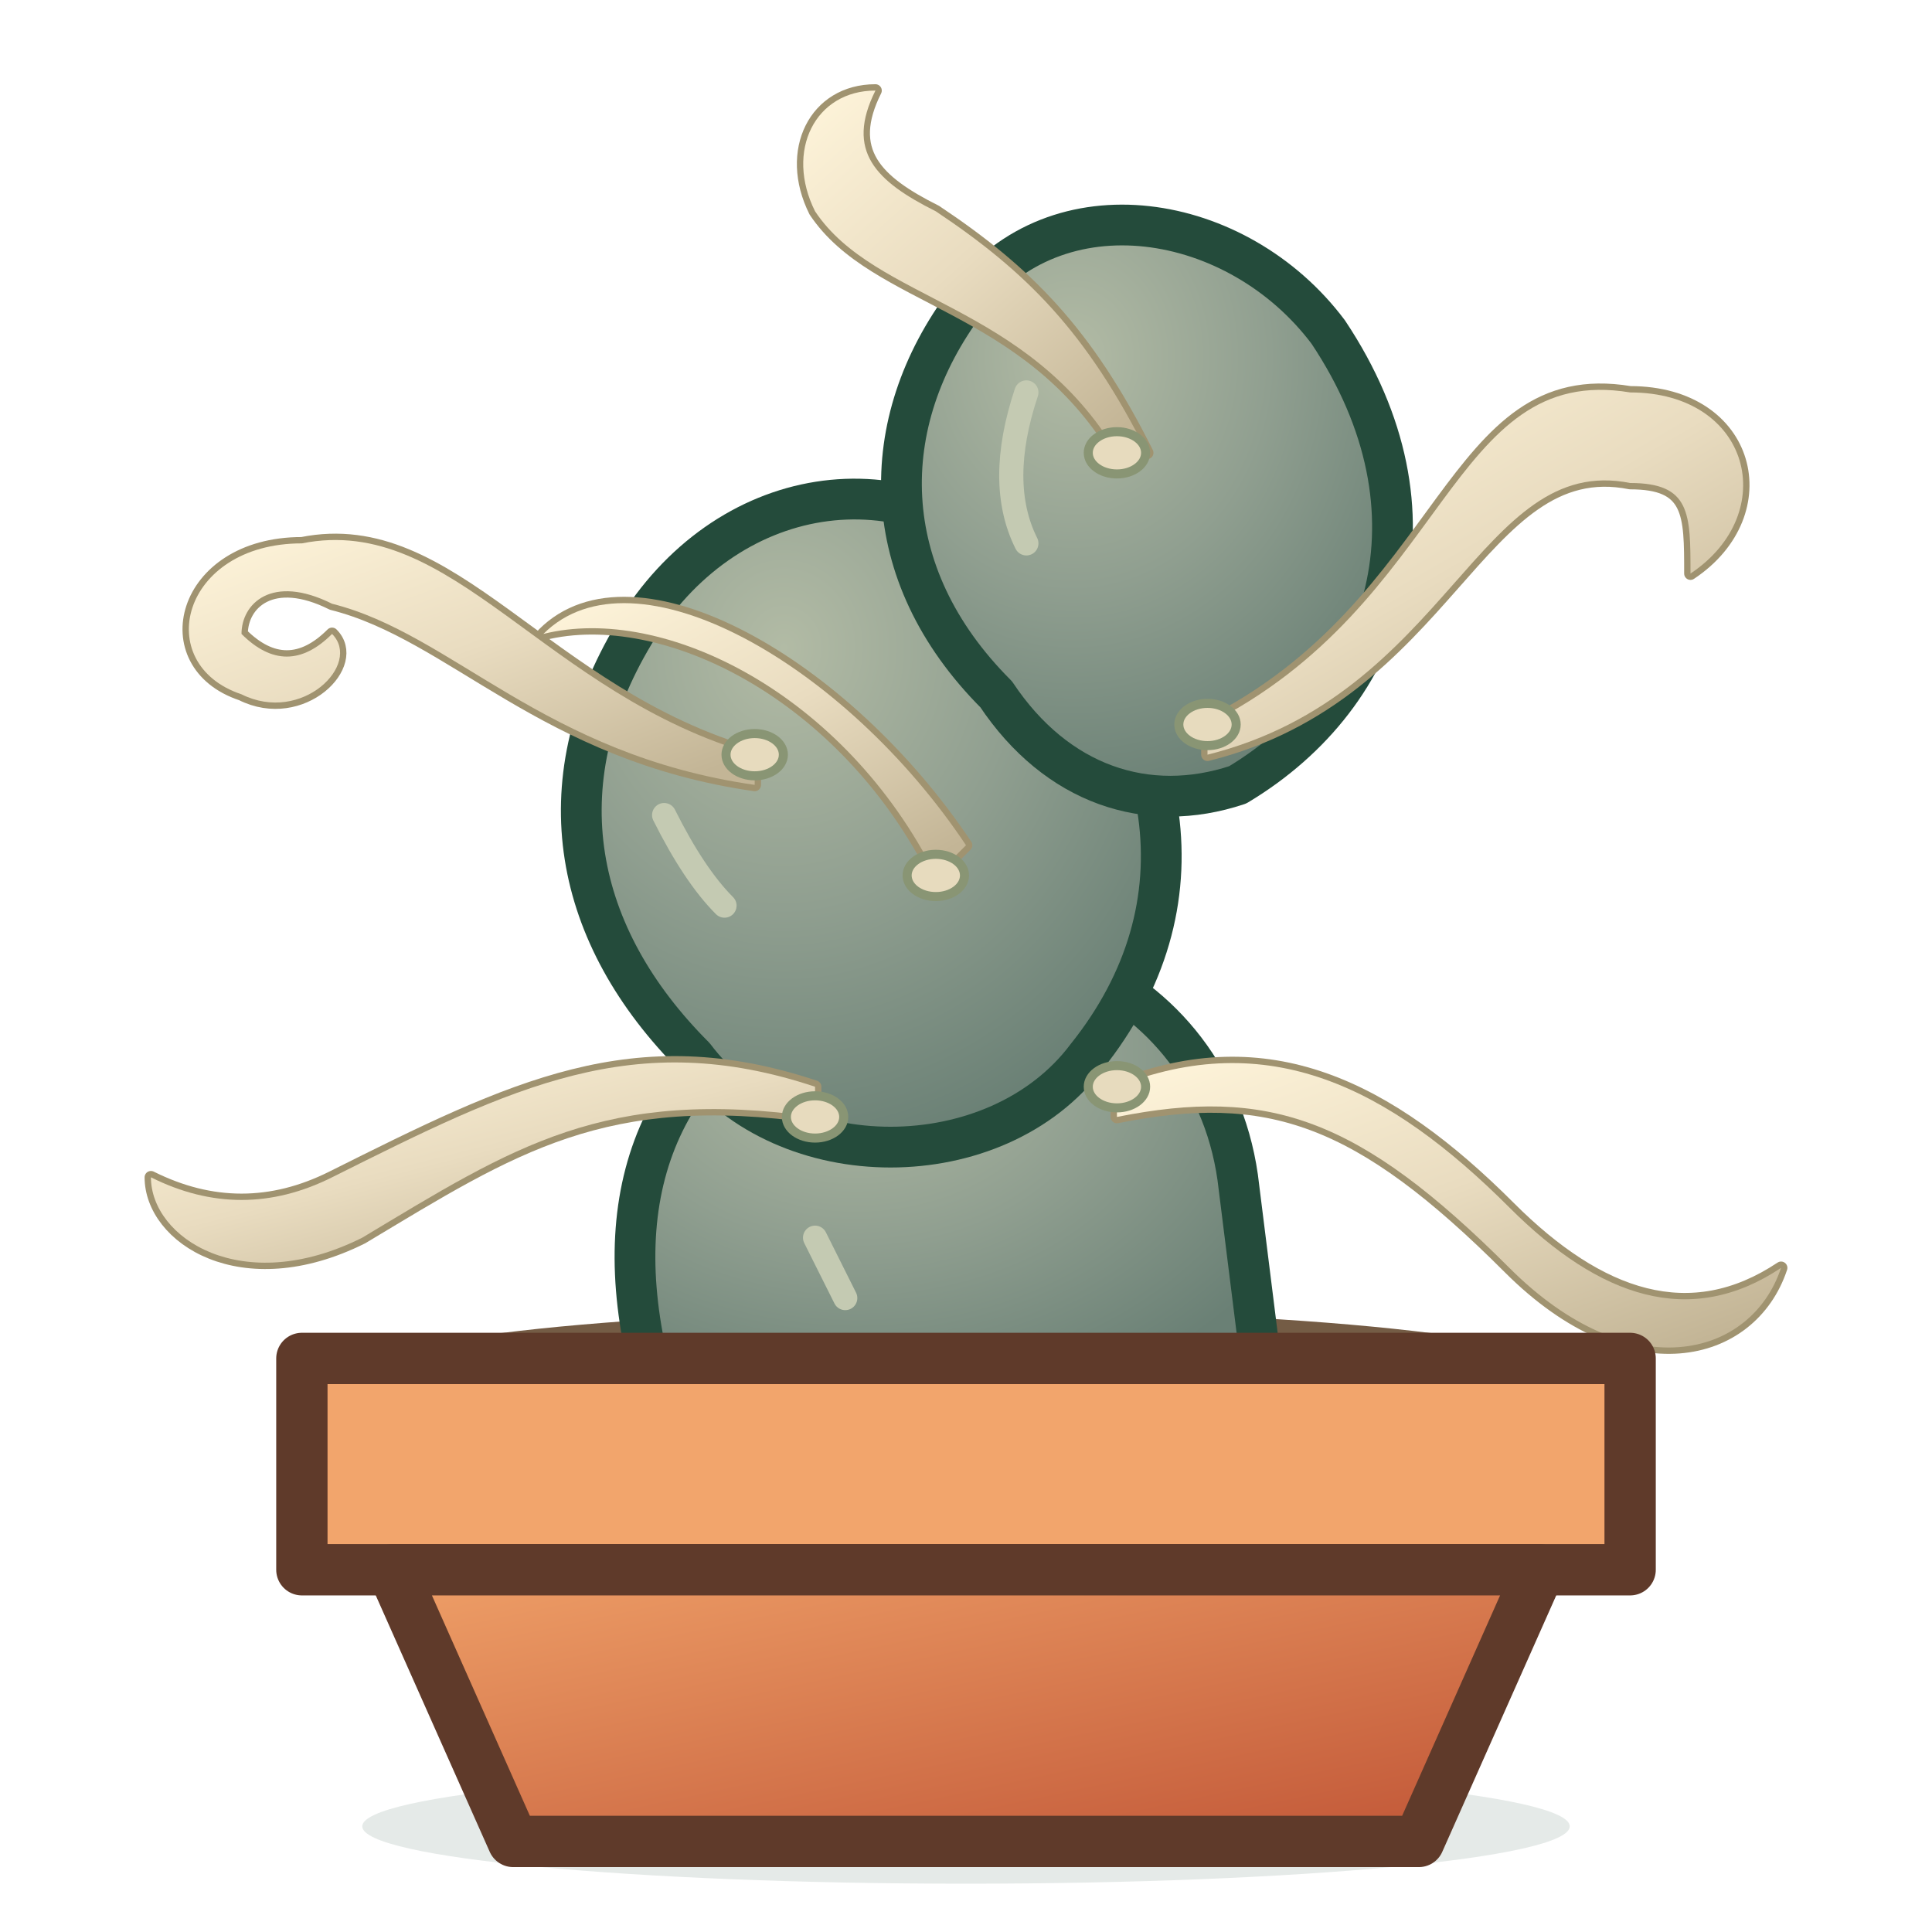
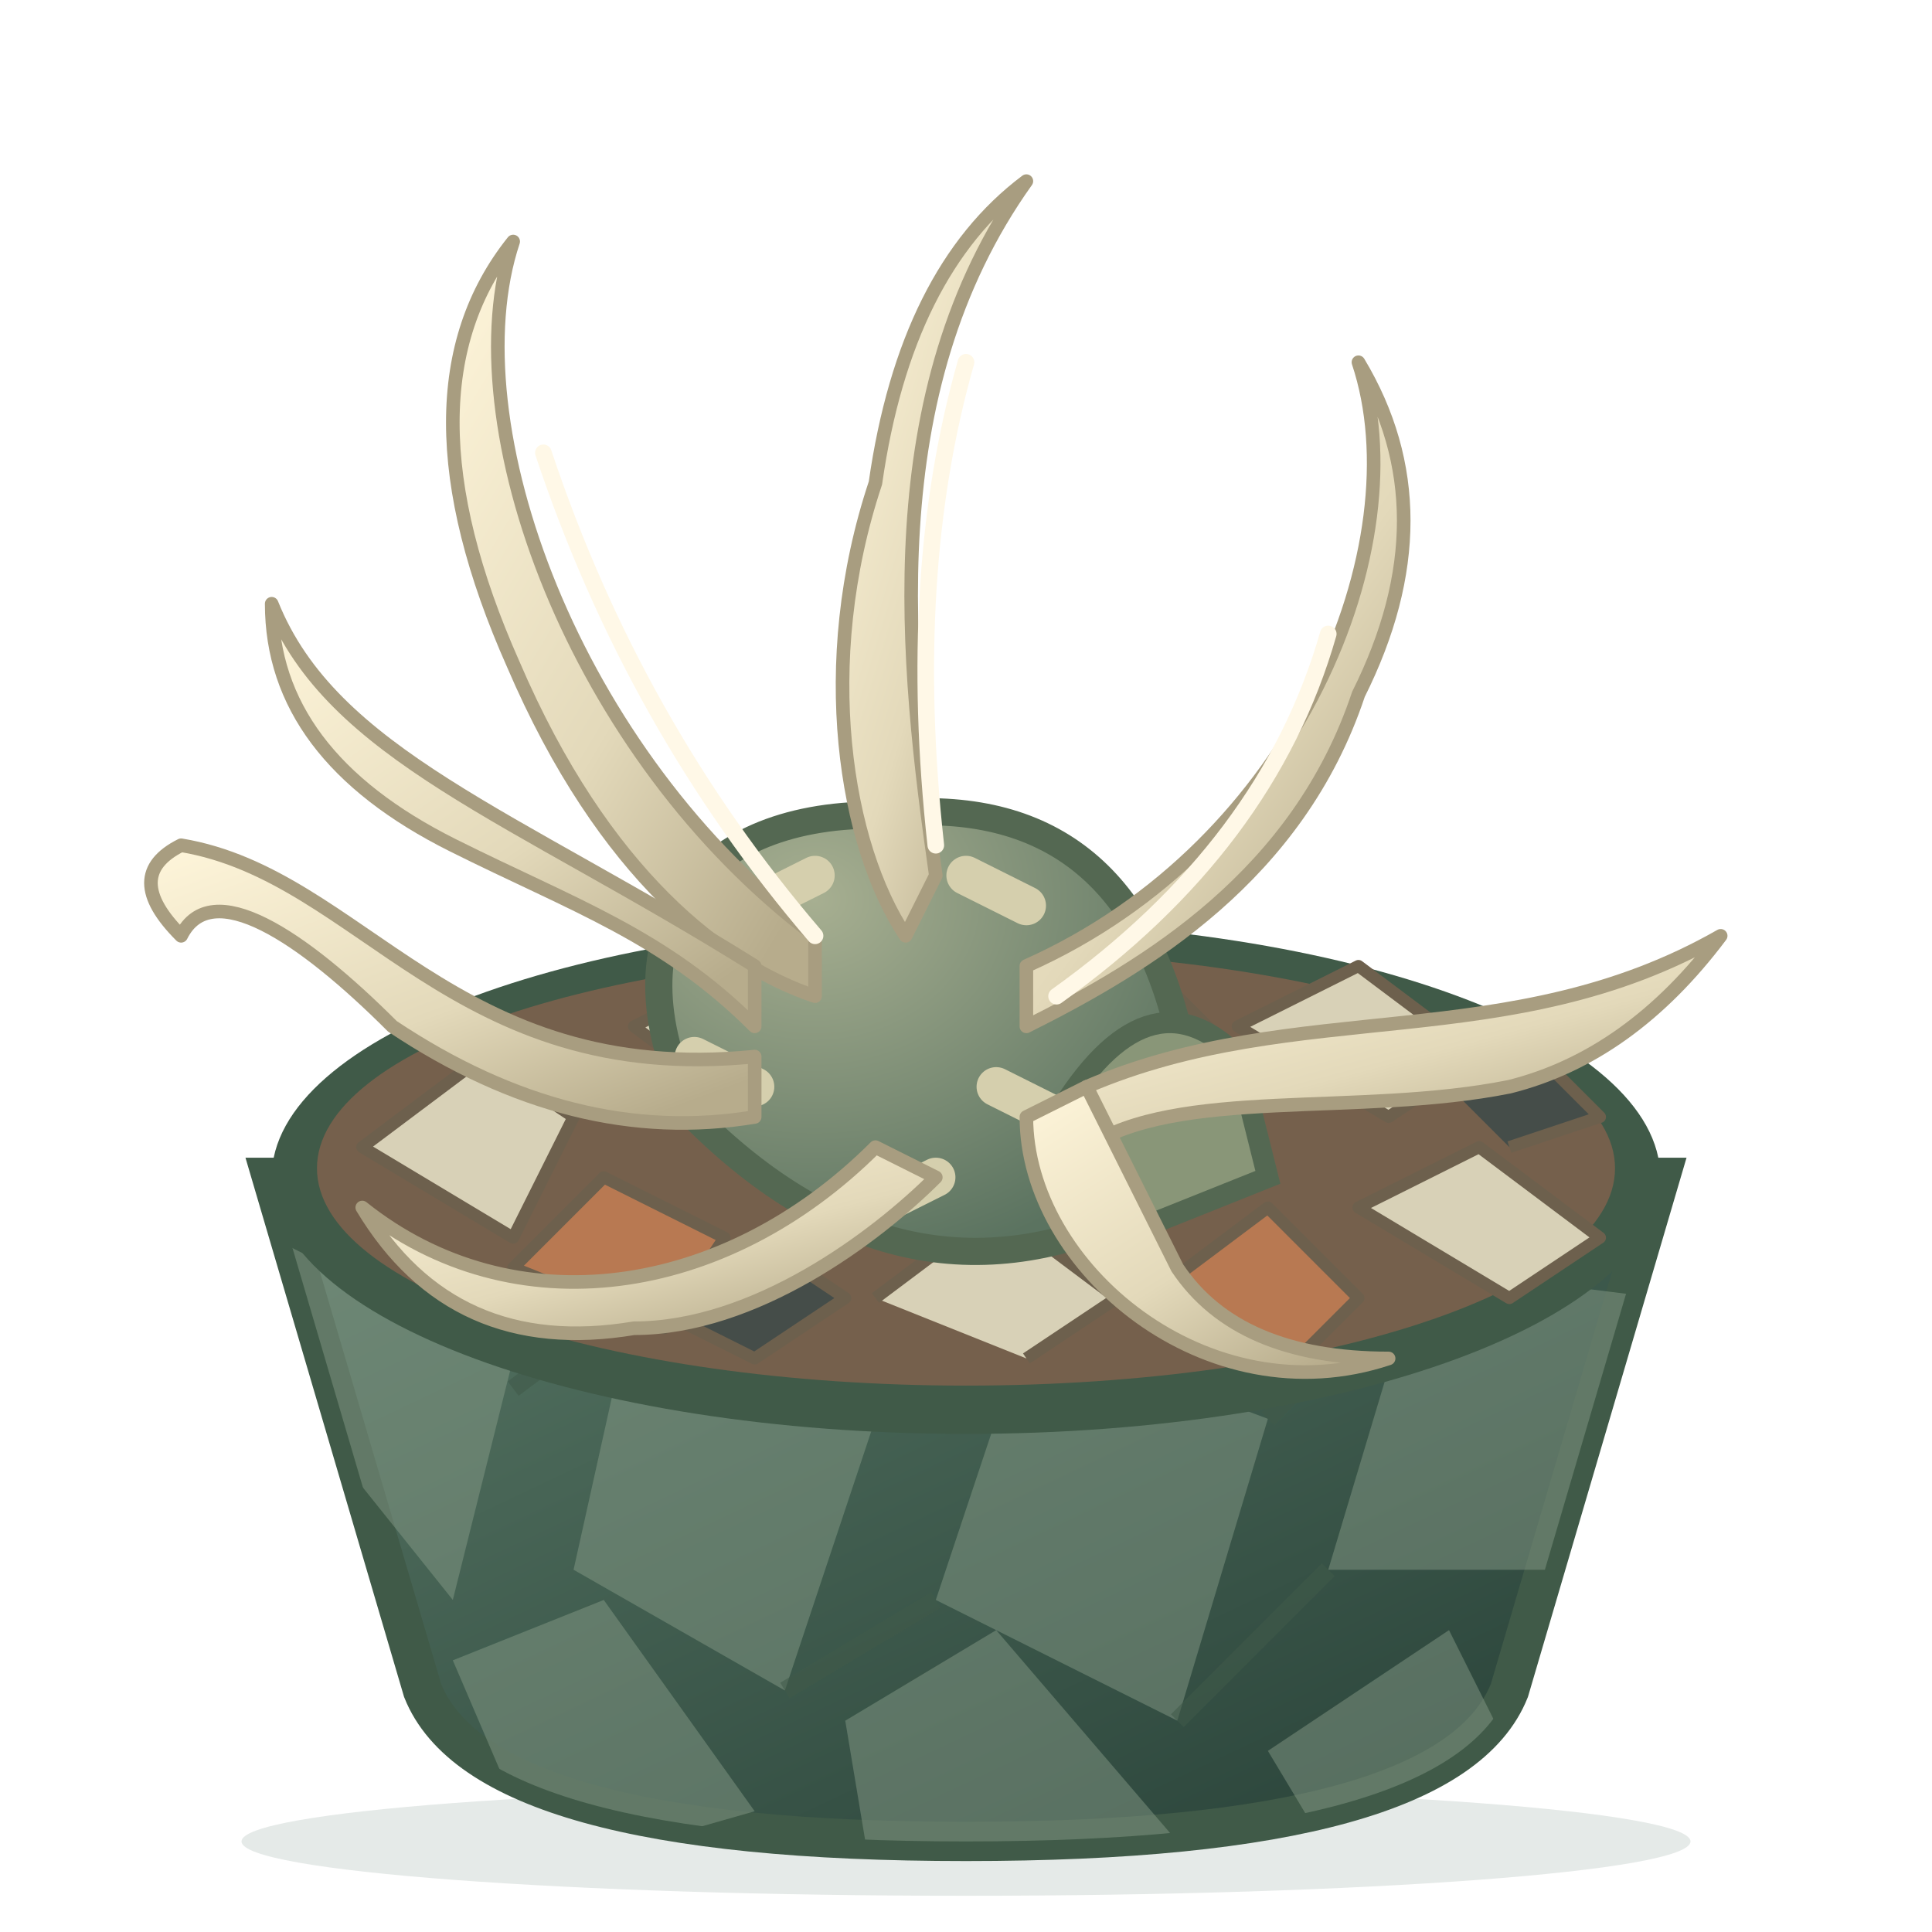
<svg xmlns="http://www.w3.org/2000/svg" viewBox="0 0 64 64" role="img" aria-labelledby="tephrocactus-articulatus-papyracanthus-title tephrocactus-articulatus-papyracanthus-description" data-plant-slug="tephrocactus-articulatus-papyracanthus" focusable="false">
  <defs>
-     <linearGradient id="tephro-pot" x1="0" x2="0.9" y1="0" y2="1">
-       <stop offset="0" stop-color="#efa068" />
-       <stop offset="1" stop-color="#c25838" />
+     <linearGradient id="p23-pot" x1="0" y1="0" x2="1" y2="1">
+       <stop offset="0" stop-color="#587765" />
+       <stop offset="1" stop-color="#263f36" />
    </linearGradient>
-     <radialGradient id="paper-body" cx="35%" cy="23%" r="80%">
-       <stop offset="0" stop-color="#b2bba5" />
-       <stop offset="0.5" stop-color="#909f90" />
-       <stop offset="1" stop-color="#6a8075" />
+     <clipPath id="p23-pot-clip">
+       <path d="M9 39H55L50 56Q48 61 32 61Q16 61 14 56Z" />
+     </clipPath>
+     <radialGradient id="p23-body" cx="0.3" cy="0.2" r="0.85">
+       <stop offset="0" stop-color="#a7af91" />
+       <stop offset="1" stop-color="#5b7360" />
    </radialGradient>
-     <linearGradient id="paper-spine" x1="0" y1="0" x2="0.85" y2="1">
-       <stop offset="0" stop-color="#fff5db" />
-       <stop offset="0.5" stop-color="#e9dcc0" />
-       <stop offset="1" stop-color="#c3b596" />
+     <linearGradient id="p23-paper" x1="0" y1="0" x2="0.8" y2="1">
+       <stop offset="0" stop-color="#fff6db" />
+       <stop offset="0.6" stop-color="#e3d9ba" />
+       <stop offset="1" stop-color="#b7ac8c" />
    </linearGradient>
  </defs>
-   <ellipse cx="32" cy="60.5" rx="20" ry="1.9" fill="#244b3b" stroke="none" stroke-width="0" opacity="0.12" />
-   <ellipse cx="32" cy="45.5" rx="20" ry="2.1" fill="#745c45" stroke="none" stroke-width="1" />
-   <path d="M22 47c-2-6-1-11 4-14 6-4 14-1 15 6l1 8Z" fill="url(#paper-body)" stroke="#244b3b" stroke-width="1.35" stroke-linecap="round" stroke-linejoin="round" />
-   <path d="M23 35c-4-4-5-9-2-14 3-5 9-6 13-2 5 5 6 11 2 16-3 4-10 4-13 0Z" fill="url(#paper-body)" stroke="#244b3b" stroke-width="1.35" stroke-linecap="round" stroke-linejoin="round" />
-   <path d="M33 23c-4-4-4-9-1-13 3-4 9-3 12 1 4 6 2 12-3 15-3 1-6 0-8-3Z" fill="url(#paper-body)" stroke="#244b3b" stroke-width="1.35" stroke-linecap="round" stroke-linejoin="round" />
-   <path d="M25 25c-7-2-10-8-15-7-4 0-5 4-2 5 2 1 4-1 3-2-1 1-2 1-3 0 0-1 1-2 3-1 4 1 7 5 14 6Z" fill="url(#paper-spine)" stroke="#a09370" stroke-width="0.42" stroke-linecap="round" stroke-linejoin="round" paint-order="stroke fill" />
-   <path d="M37 15c-3-5-8-5-10-8-1-2 0-4 2-4-1 2 0 3 2 4 3 2 5 4 7 8Z" fill="url(#paper-spine)" stroke="#a09370" stroke-width="0.42" stroke-linecap="round" stroke-linejoin="round" paint-order="stroke fill" />
-   <path d="M40 24c8-4 8-12 14-11 4 0 5 4 2 6 0-2 0-3-2-3-5-1-6 7-14 9Z" fill="url(#paper-spine)" stroke="#a09370" stroke-width="0.42" stroke-linecap="round" stroke-linejoin="round" paint-order="stroke fill" />
-   <path d="M27 37c-7-1-10 1-15 4-4 2-7 0-7-2 2 1 4 1 6 0 6-3 10-5 16-3Z" fill="url(#paper-spine)" stroke="#a09370" stroke-width="0.42" stroke-linecap="round" stroke-linejoin="round" paint-order="stroke fill" />
-   <path d="M37 36c5-2 9 0 13 4 3 3 6 4 9 2-1 3-5 4-9 0-5-5-8-6-13-5Z" fill="url(#paper-spine)" stroke="#a09370" stroke-width="0.42" stroke-linecap="round" stroke-linejoin="round" paint-order="stroke fill" />
-   <path d="M31 29c-3-6-9-9-13-8 3-3 10 1 14 7Z" fill="url(#paper-spine)" stroke="#a09370" stroke-width="0.42" stroke-linecap="round" stroke-linejoin="round" paint-order="stroke fill" />
-   <ellipse cx="25" cy="25" rx="0.95" ry="0.7" fill="#e7dbbe" stroke="#899574" stroke-width="0.3" />
-   <ellipse cx="37" cy="15" rx="0.95" ry="0.7" fill="#e7dbbe" stroke="#899574" stroke-width="0.3" />
-   <ellipse cx="40" cy="24" rx="0.95" ry="0.7" fill="#e7dbbe" stroke="#899574" stroke-width="0.3" />
-   <ellipse cx="27" cy="37" rx="0.95" ry="0.7" fill="#e7dbbe" stroke="#899574" stroke-width="0.3" />
-   <ellipse cx="37" cy="36" rx="0.95" ry="0.7" fill="#e7dbbe" stroke="#899574" stroke-width="0.3" />
-   <ellipse cx="31" cy="29" rx="0.95" ry="0.7" fill="#e7dbbe" stroke="#899574" stroke-width="0.3" />
-   <path d="M22 27q1 2 2 3m10-17q-1 3 0 5m-7 23 1 2" fill="none" stroke="#c4cab2" stroke-width="0.8" stroke-linecap="round" stroke-linejoin="round" />
-   <path d="M10 45h44v7H10z" fill="#f2a56c" stroke="#5f3a2a" stroke-linejoin="round" stroke-width="1.7" />
-   <path d="m13 52 4 9h30l4-9Z" fill="url(#tephro-pot)" stroke="#5f3a2a" stroke-linejoin="round" stroke-width="1.7" />
+   <ellipse cx="32" cy="61" rx="24" ry="1.8" fill="#244b3b" opacity="0.12" />
+   <path d="M9 39H55L50 56Q48 61 32 61Q16 61 14 56Z" fill="url(#p23-pot)" stroke="#405a48" stroke-width="1.3" />
+   <g clip-path="url(#p23-pot-clip)" fill="#8ba08b" opacity="0.45">
+     <path d="M9 41L17 45 15 53 11 48ZM21 43L29 47 26 56 19 52ZM34 44L42 47 39 57 31 53ZM47 42L55 43 52 52 44 52ZM15 55L20 53 25 60 18 62ZM28 57L33 54 39 61 29 63ZM42 58L48 54 51 60 45 63Z" />
+   </g>
+   <path d="M17 46L21 43M29 47L34 44M42 47L47 42M26 56L31 53M39 57L44 52" fill="none" stroke="#405a48" stroke-width="0.6" opacity="0.55" />
+   <ellipse cx="32" cy="39" rx="23" ry="8.5" fill="#405a48" />
+   <ellipse cx="32" cy="38.7" rx="21.5" ry="7.2" fill="#75604c" />
+   <g stroke="#6d604d" stroke-width="0.4" stroke-linejoin="round">
+     <path d="M12 38l4-3 3 2-2 4ZM21 34l4-2 3 3-3 2ZM41 34l4-2 4 3-3 2ZM45 40l4-2 4 3-3 2ZM29 43l4-3 4 3-3 2" fill="#d8d1b7" />
+     <path d="M17 42l3-3 4 2-2 3ZM35 34l3-2 3 3-4 2ZM38 43l4-3 3 3-2 2" fill="#b87952" />
+     <path d="M27 34l4-2 2 3-4 2ZM21 43l4-2 3 2-3 2ZM48 36l3-1 2 2-3 1" fill="#454d49" />
+   </g>
+   <path d="M23 37C20 31 23 27 29 27Q37 26 39 34L38 40Q30 44 23 37Z" fill="url(#p23-body)" stroke="#546852" stroke-width="0.9" />
+   <path d="M35 37Q38 32 41 35L42 39 37 41Z" fill="#899678" stroke="#546852" stroke-width="0.7" />
+   <path d="M25 30l2-1M32 29l2 1M23 35l2 1M33 36l2 1M29 40l2-1" fill="none" stroke="#d5cfad" stroke-width="1.3" stroke-linecap="round" />
+   <g fill="url(#p23-paper)" stroke="#a89d80" stroke-width="0.45" stroke-linejoin="round">
+     <path d="M27 31C19 25 15 14 17 8Q13 13 17 22C20 29 24 32 27 33Z" />
+     <path d="M31 29C30 22 29 13 34 6Q30 9 29 16C27 22 28 28 30 31Z" />
+     <path d="M34 32C43 28 47 18 45 12Q48 17 45 23C43 29 38 32 34 34Z" />
+     <path d="M25 35C15 36 12 29 6 28Q4 29 6 31C7 29 10 31 13 34Q19 38 25 37Z" />
+     <path d="M36 36C43 33 50 35 57 31Q54 35 50 36C45 37 39 36 36 38Z" />
+     <path d="M29 38C24 43 17 44 12 40Q15 45 21 44C25 44 29 41 31 39Z" />
+     <path d="M34 37C34 42 40 47 46 45Q41 45 39 42L36 36Z" />
+     <path d="M25 32C17 27 11 25 9 20Q9 25 15 28C19 30 22 31 25 34Z" />
+   </g>
+   <path d="M27 31Q21 24 18 15M31 28Q30 19 32 12M35 33Q42 28 44 21" fill="none" stroke="#fff8e7" stroke-width="0.55" stroke-linecap="round" />
</svg>
